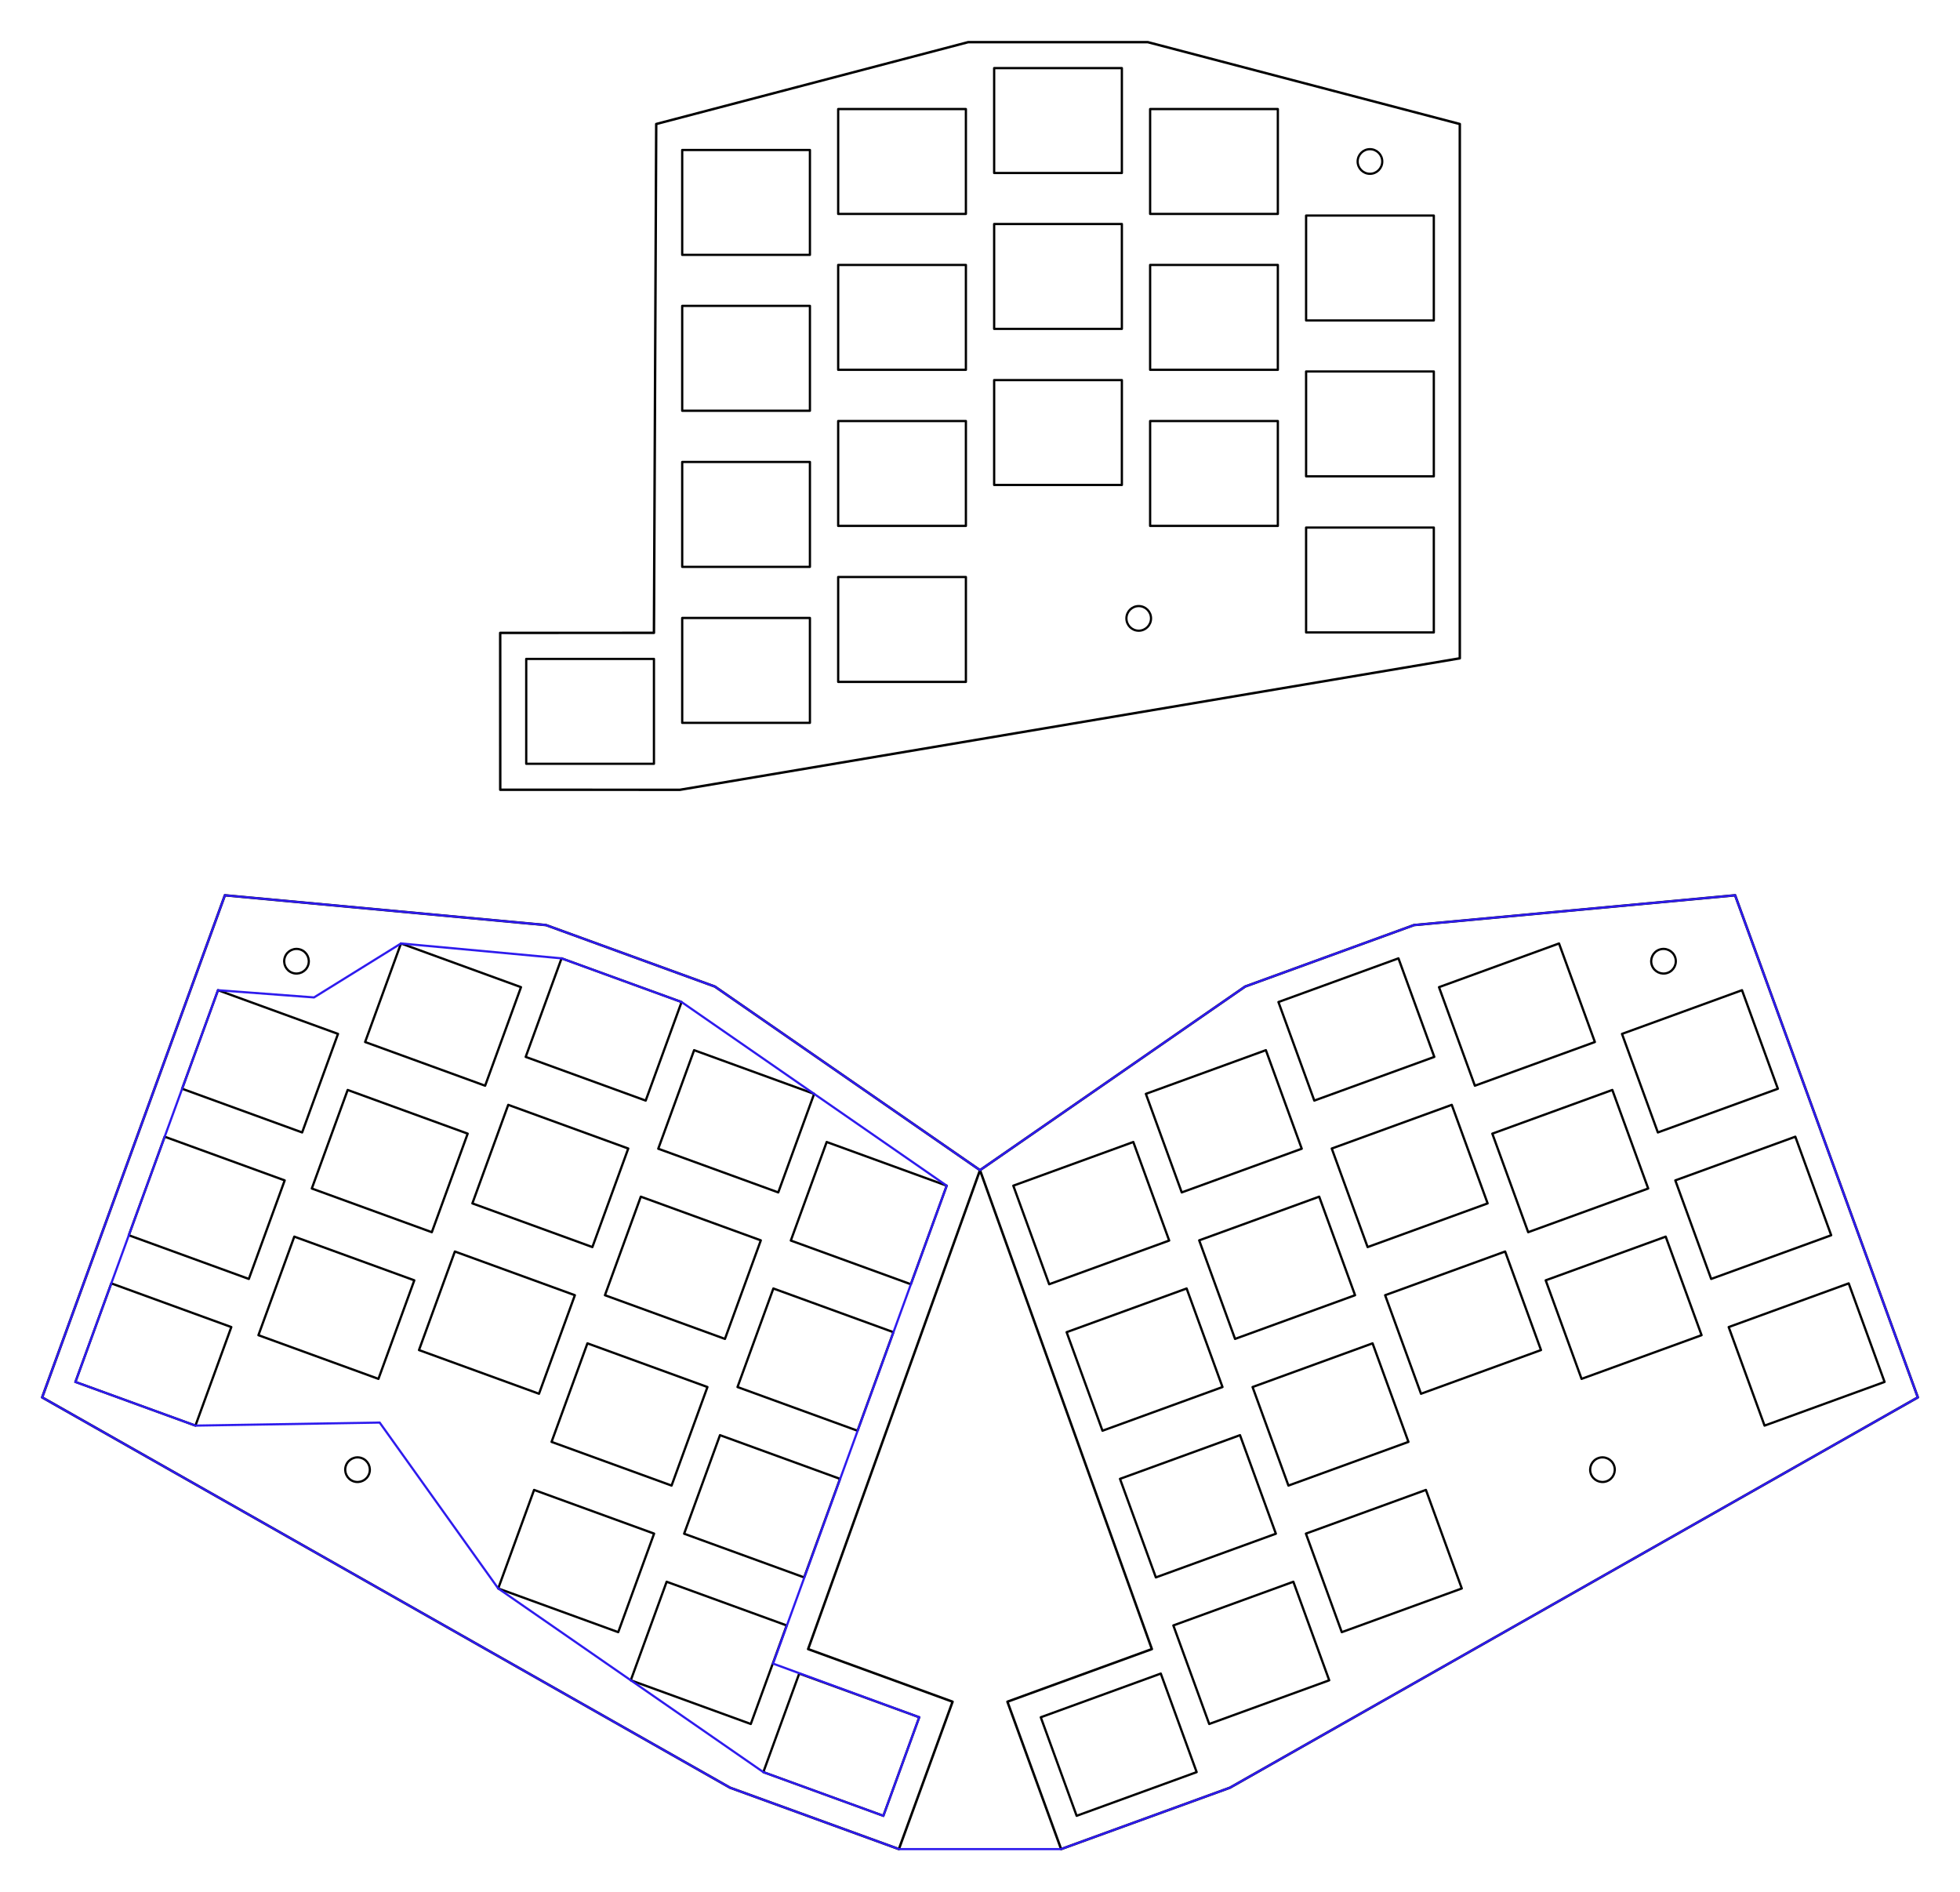
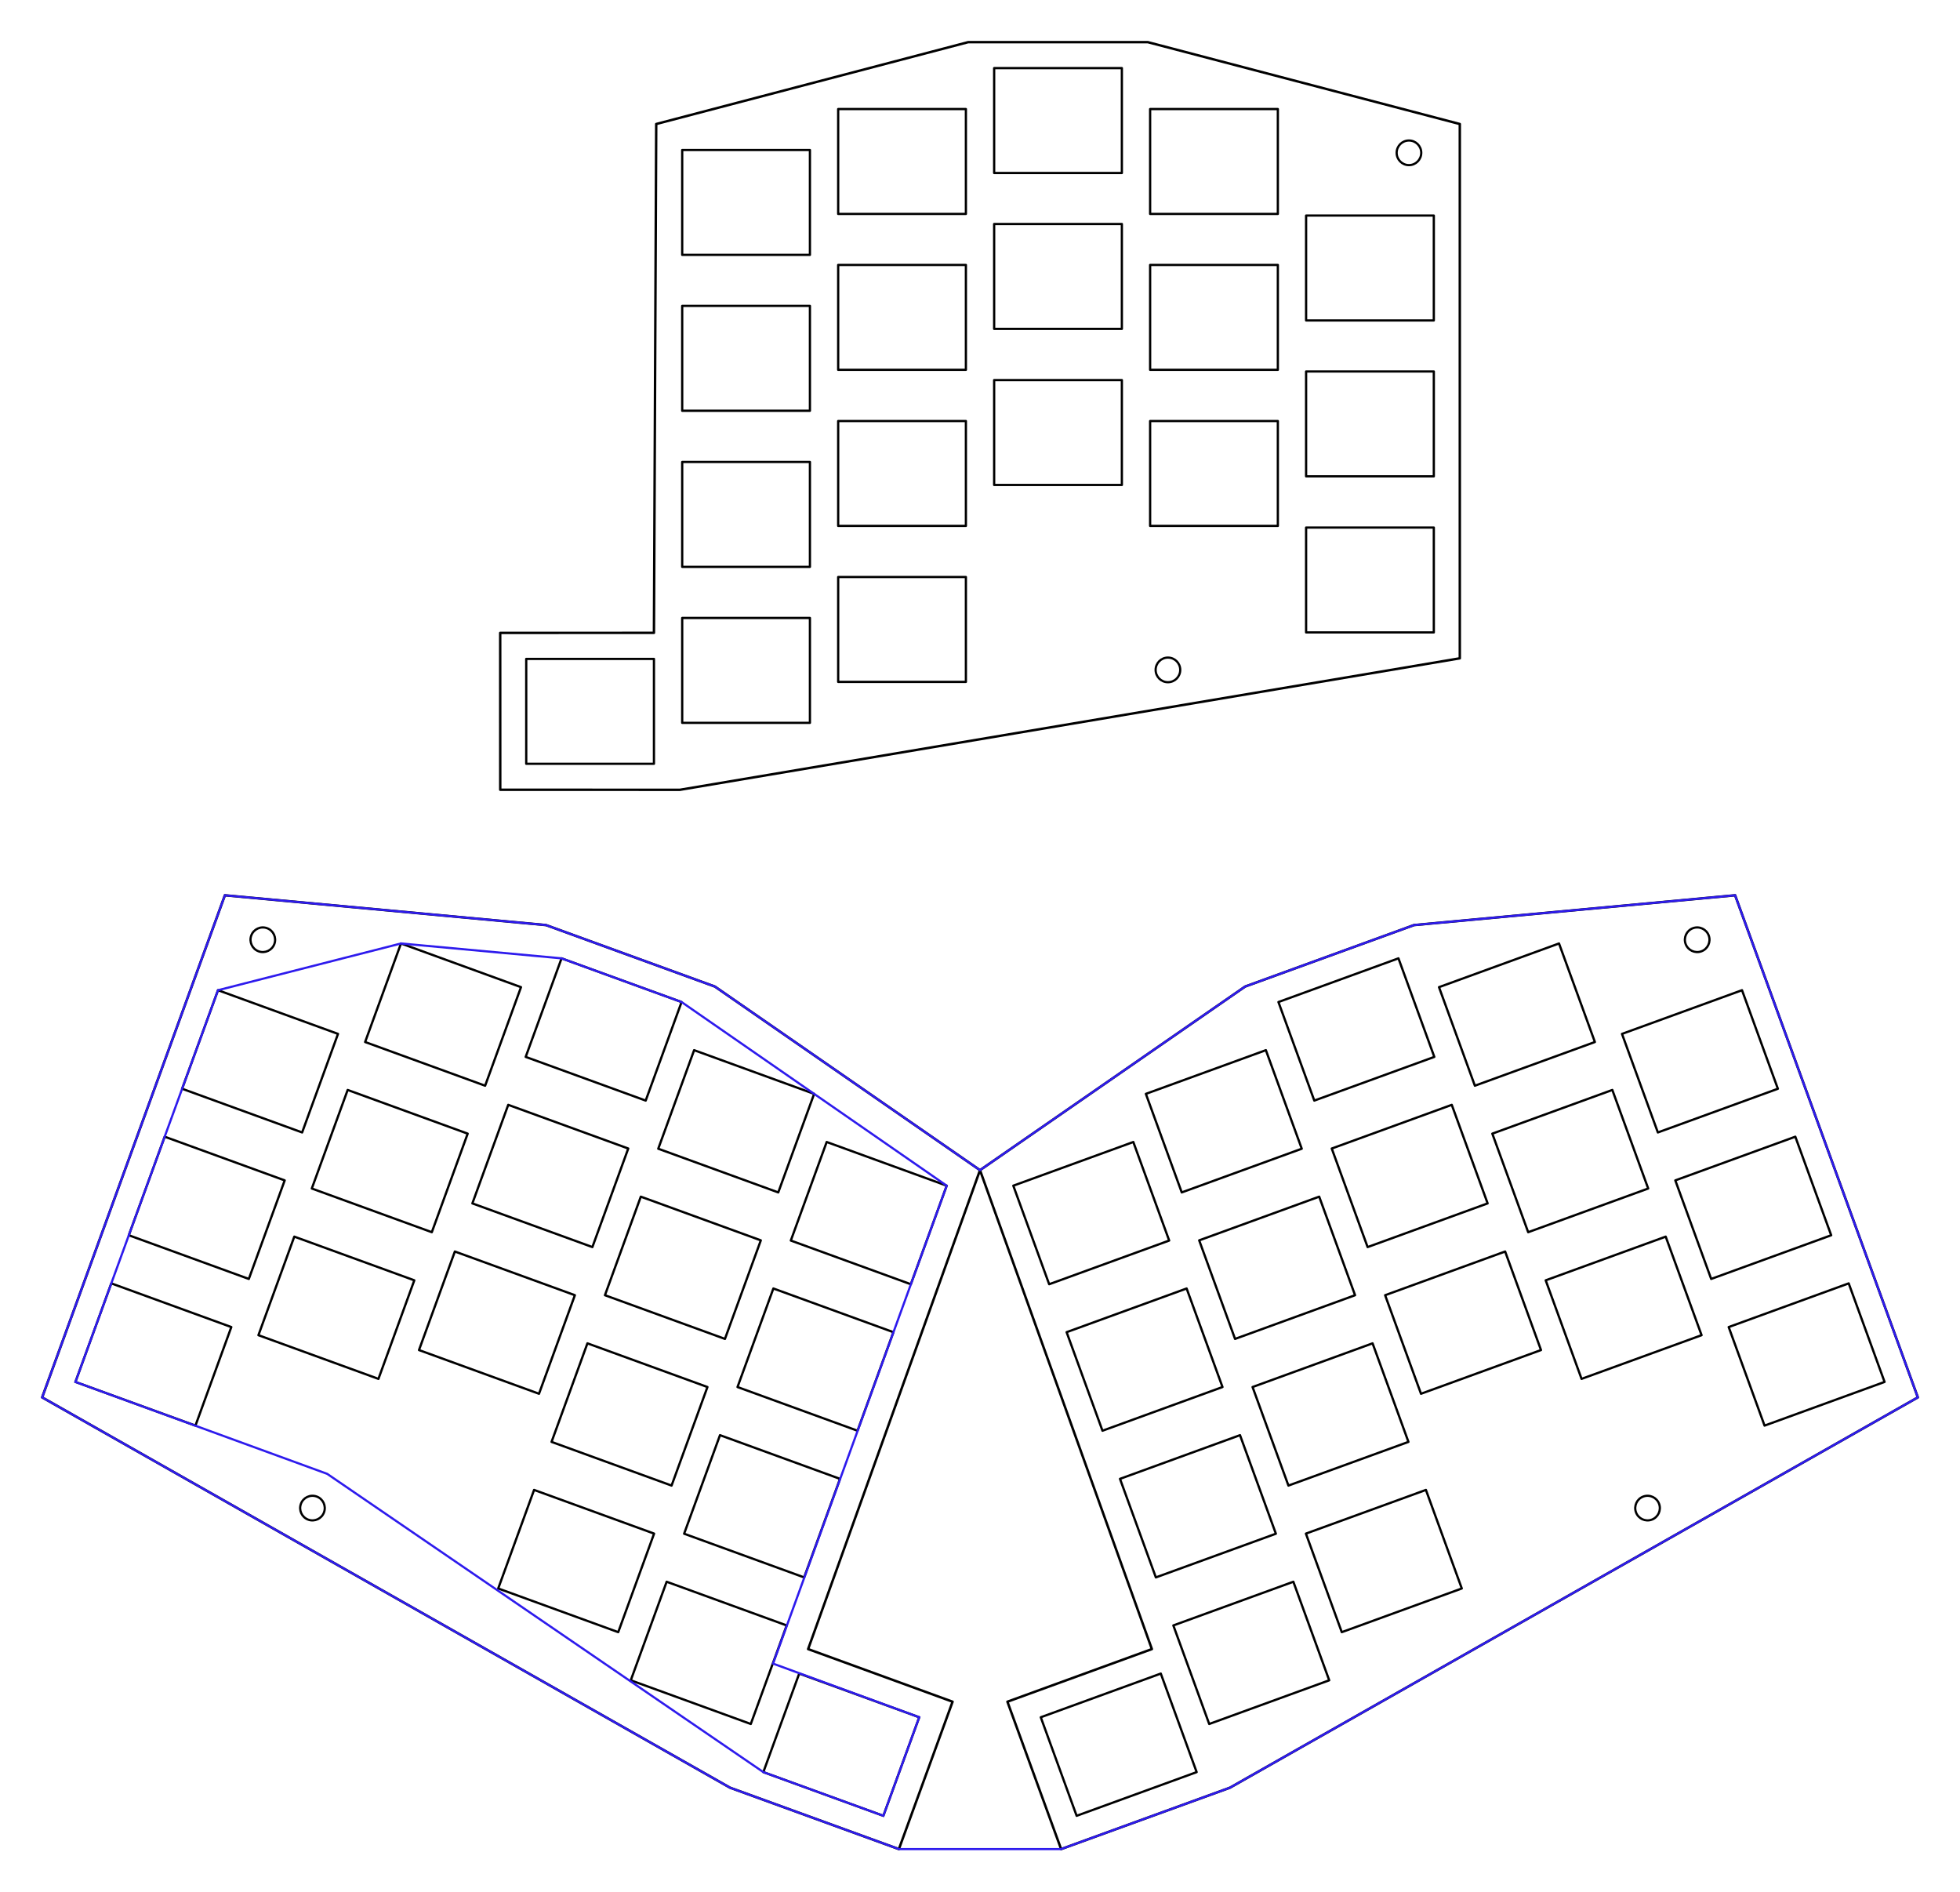
<svg xmlns="http://www.w3.org/2000/svg" xmlns:xlink="http://www.w3.org/1999/xlink" id="svg2944" version="1.1" viewBox="0 0 239.387 230.967" height="230.967mm" width="239.387mm">
  <defs id="defs2938" />
-   <g transform="translate(2.249172,-5.700928)" id="layer1">
+   <g style="display:inline" transform="translate(2.249172,-5.700928)" id="layer1">
    <g transform="translate(61.8848,23.88)" id="g1017">
      <g id="g2653" transform="translate(0,4.999696)">
        <rect y="57.288" x="0.138" height="12.808" width="15.599" id="rect1798-3-1-5" style="fill:none;stroke:#000000;stroke-width:0.276;stroke-linejoin:round;stroke-miterlimit:4;stroke-dasharray:none;stroke-opacity:1" />
      </g>
      <g transform="translate(19.05)" id="g2653-4">
        <rect y="0.138" x="0.138" height="12.808" width="15.599" id="rect1798-0" style="fill:none;stroke:#000000;stroke-width:0.276;stroke-linejoin:round;stroke-miterlimit:4;stroke-dasharray:none;stroke-opacity:1" />
        <rect style="fill:none;stroke:#000000;stroke-width:0.276;stroke-linejoin:round;stroke-miterlimit:4;stroke-dasharray:none;stroke-opacity:1" id="rect1798-3-6" width="15.599" height="12.808" x="0.138" y="19.176" />
        <rect y="38.238" x="0.138" height="12.808" width="15.599" id="rect1798-3-1-53" style="fill:none;stroke:#000000;stroke-width:0.276;stroke-linejoin:round;stroke-miterlimit:4;stroke-dasharray:none;stroke-opacity:1" />
        <rect style="fill:none;stroke:#000000;stroke-width:0.276;stroke-linejoin:round;stroke-miterlimit:4;stroke-dasharray:none;stroke-opacity:1" id="rect1798-3-1-5-8" width="15.599" height="12.808" x="0.138" y="57.288" />
      </g>
      <g transform="translate(38.1,-5)" id="g2653-49">
        <rect y="0.138" x="0.138" height="12.808" width="15.599" id="rect1798-1" style="fill:none;stroke:#000000;stroke-width:0.276;stroke-linejoin:round;stroke-miterlimit:4;stroke-dasharray:none;stroke-opacity:1" />
        <rect style="fill:none;stroke:#000000;stroke-width:0.276;stroke-linejoin:round;stroke-miterlimit:4;stroke-dasharray:none;stroke-opacity:1" id="rect1798-3-5" width="15.599" height="12.808" x="0.138" y="19.176" />
        <rect y="38.238" x="0.138" height="12.808" width="15.599" id="rect1798-3-1-9" style="fill:none;stroke:#000000;stroke-width:0.276;stroke-linejoin:round;stroke-miterlimit:4;stroke-dasharray:none;stroke-opacity:1" />
        <rect style="fill:none;stroke:#000000;stroke-width:0.276;stroke-linejoin:round;stroke-miterlimit:4;stroke-dasharray:none;stroke-opacity:1" id="rect1798-3-1-5-83" width="15.599" height="12.808" x="0.138" y="57.288" />
      </g>
      <g transform="translate(57.15,-10)" id="g2653-1">
        <rect y="0.138" x="0.138" height="12.808" width="15.599" id="rect1798-9" style="fill:none;stroke:#000000;stroke-width:0.276;stroke-linejoin:round;stroke-miterlimit:4;stroke-dasharray:none;stroke-opacity:1" />
        <rect style="fill:none;stroke:#000000;stroke-width:0.276;stroke-linejoin:round;stroke-miterlimit:4;stroke-dasharray:none;stroke-opacity:1" id="rect1798-3-67" width="15.599" height="12.808" x="0.138" y="19.176" />
        <rect y="38.238" x="0.138" height="12.808" width="15.599" id="rect1798-3-1-8" style="fill:none;stroke:#000000;stroke-width:0.276;stroke-linejoin:round;stroke-miterlimit:4;stroke-dasharray:none;stroke-opacity:1" />
      </g>
      <g transform="translate(76.2,-5)" id="g2653-5">
        <rect y="0.138" x="0.138" height="12.808" width="15.599" id="rect1798-5" style="fill:none;stroke:#000000;stroke-width:0.276;stroke-linejoin:round;stroke-miterlimit:4;stroke-dasharray:none;stroke-opacity:1" />
        <rect style="fill:none;stroke:#000000;stroke-width:0.276;stroke-linejoin:round;stroke-miterlimit:4;stroke-dasharray:none;stroke-opacity:1" id="rect1798-3-61" width="15.599" height="12.808" x="0.138" y="19.176" />
        <rect y="38.238" x="0.138" height="12.808" width="15.599" id="rect1798-3-1-59" style="fill:none;stroke:#000000;stroke-width:0.276;stroke-linejoin:round;stroke-miterlimit:4;stroke-dasharray:none;stroke-opacity:1" />
      </g>
      <g transform="translate(95.25,8.007829)" id="g2653-9">
        <rect y="0.138" x="0.138" height="12.808" width="15.599" id="rect1798-51" style="fill:none;stroke:#000000;stroke-width:0.276;stroke-linejoin:round;stroke-miterlimit:4;stroke-dasharray:none;stroke-opacity:1" />
        <rect style="fill:none;stroke:#000000;stroke-width:0.276;stroke-linejoin:round;stroke-miterlimit:4;stroke-dasharray:none;stroke-opacity:1" id="rect1798-3-7" width="15.599" height="12.808" x="0.138" y="19.176" />
        <rect y="38.238" x="0.138" height="12.808" width="15.599" id="rect1798-3-1-4" style="fill:none;stroke:#000000;stroke-width:0.276;stroke-linejoin:round;stroke-miterlimit:4;stroke-dasharray:none;stroke-opacity:1" />
      </g>
-       <ellipse ry="1.504" rx="1.503" cy="57.341" cx="74.945" id="path1222" style="font-variation-settings:normal;opacity:1;vector-effect:none;fill:none;fill-opacity:1;stroke:#000000;stroke-width:0.271;stroke-linecap:butt;stroke-linejoin:round;stroke-miterlimit:4;stroke-dasharray:none;stroke-dashoffset:0;stroke-opacity:1;stop-color:#000000;stop-opacity:1" />
-       <ellipse style="font-variation-settings:normal;opacity:1;vector-effect:none;fill:none;fill-opacity:1;stroke:#000000;stroke-width:0.271;stroke-linecap:butt;stroke-linejoin:round;stroke-miterlimit:4;stroke-dasharray:none;stroke-dashoffset:0;stroke-opacity:1;stop-color:#000000;stop-opacity:1" id="path1222-5" cx="103.187" cy="1.542" rx="1.503" ry="1.504" />
+       <ellipse ry="1.504" rx="1.503" cy="63.631" cx="78.513" id="path1222" style="font-variation-settings:normal;opacity:1;vector-effect:none;fill:none;fill-opacity:1;stroke:#000000;stroke-width:0.271;stroke-linecap:butt;stroke-linejoin:round;stroke-miterlimit:4;stroke-dasharray:none;stroke-dashoffset:0;stroke-opacity:1;stop-color:#000000;stop-opacity:1" />
+       <ellipse style="font-variation-settings:normal;opacity:1;vector-effect:none;fill:none;fill-opacity:1;stroke:#000000;stroke-width:0.271;stroke-linecap:butt;stroke-linejoin:round;stroke-miterlimit:4;stroke-dasharray:none;stroke-dashoffset:0;stroke-opacity:1;stop-color:#000000;stop-opacity:1" id="path1222-5" cx="107.95" cy="0.483" rx="1.503" ry="1.504" />
      <path id="rect1309" style="font-variation-settings:normal;opacity:1;vector-effect:none;fill:none;fill-opacity:1;stroke:#000000;stroke-width:1.129;stroke-linecap:butt;stroke-linejoin:round;stroke-miterlimit:4;stroke-dasharray:none;stroke-dashoffset:0;stroke-opacity:1;stop-color:#000000;stop-opacity:1" d="M 282.527,22.943 138.537,60.721 137.489,295.584 l -70.971,0.014 0.02,72.406 82.936,0.023 360.01,-60.687 V 60.721 L 365.473,22.943 Z" transform="matrix(0.2645833,0,0,0.2645833,-20.64036,-19.10017)" />
    </g>
    <g id="g3573">
      <use x="0" y="0" xlink:href="#g1017" id="use3567" transform="rotate(-20,459.9497,-27.41164)" width="100%" height="100%" />
      <use x="0" y="0" xlink:href="#use3567" id="use3569" transform="matrix(-1,0,0,1,234.8889,0)" width="100%" height="100%" />
    </g>
    <g style="stroke:#2e1bed;stroke-opacity:1" id="g3633">
-       <path style="fill:none;stroke:#2e1bed;stroke-width:0.265px;stroke-linecap:butt;stroke-linejoin:miter;stroke-opacity:1" d="m 113.377,150.5 -21.209,58.364 17.853,6.553 -4.38,12.035 L 90.983,222.117 58.601,199.689 44.123,179.429 21.622,179.8 6.964,174.465 24.376,126.628 l 11.728,0.881 10.622,-6.589 19.611,1.817 14.658,5.335 16.191,11.214 z" id="path3627" />
+       <path style="fill:none;stroke:#2e1bed;stroke-width:0.265px;stroke-linecap:butt;stroke-linejoin:miter;stroke-opacity:1" d="m 113.377,150.5 -21.209,58.364 17.853,6.553 -4.38,12.035 L 90.983,222.117 37.712,185.691 6.964,174.465 24.376,126.628 l 22.35,-5.708 19.611,1.817 14.658,5.335 16.191,11.214 z" id="path3627" />
      <path style="fill:none;stroke:#2e1bed;stroke-width:0.265px;stroke-linecap:butt;stroke-linejoin:miter;stroke-opacity:1" d="m 25.217,115.036 39.223,3.639 20.622,7.506 32.381,22.423 32.381,-22.423 20.622,-7.506 39.223,-3.639 22.317,61.316 -84.016,47.667 -20.622,7.499 H 107.539 L 86.917,224.019 2.9,176.353 Z" id="path3629" />
    </g>
  </g>
</svg>
